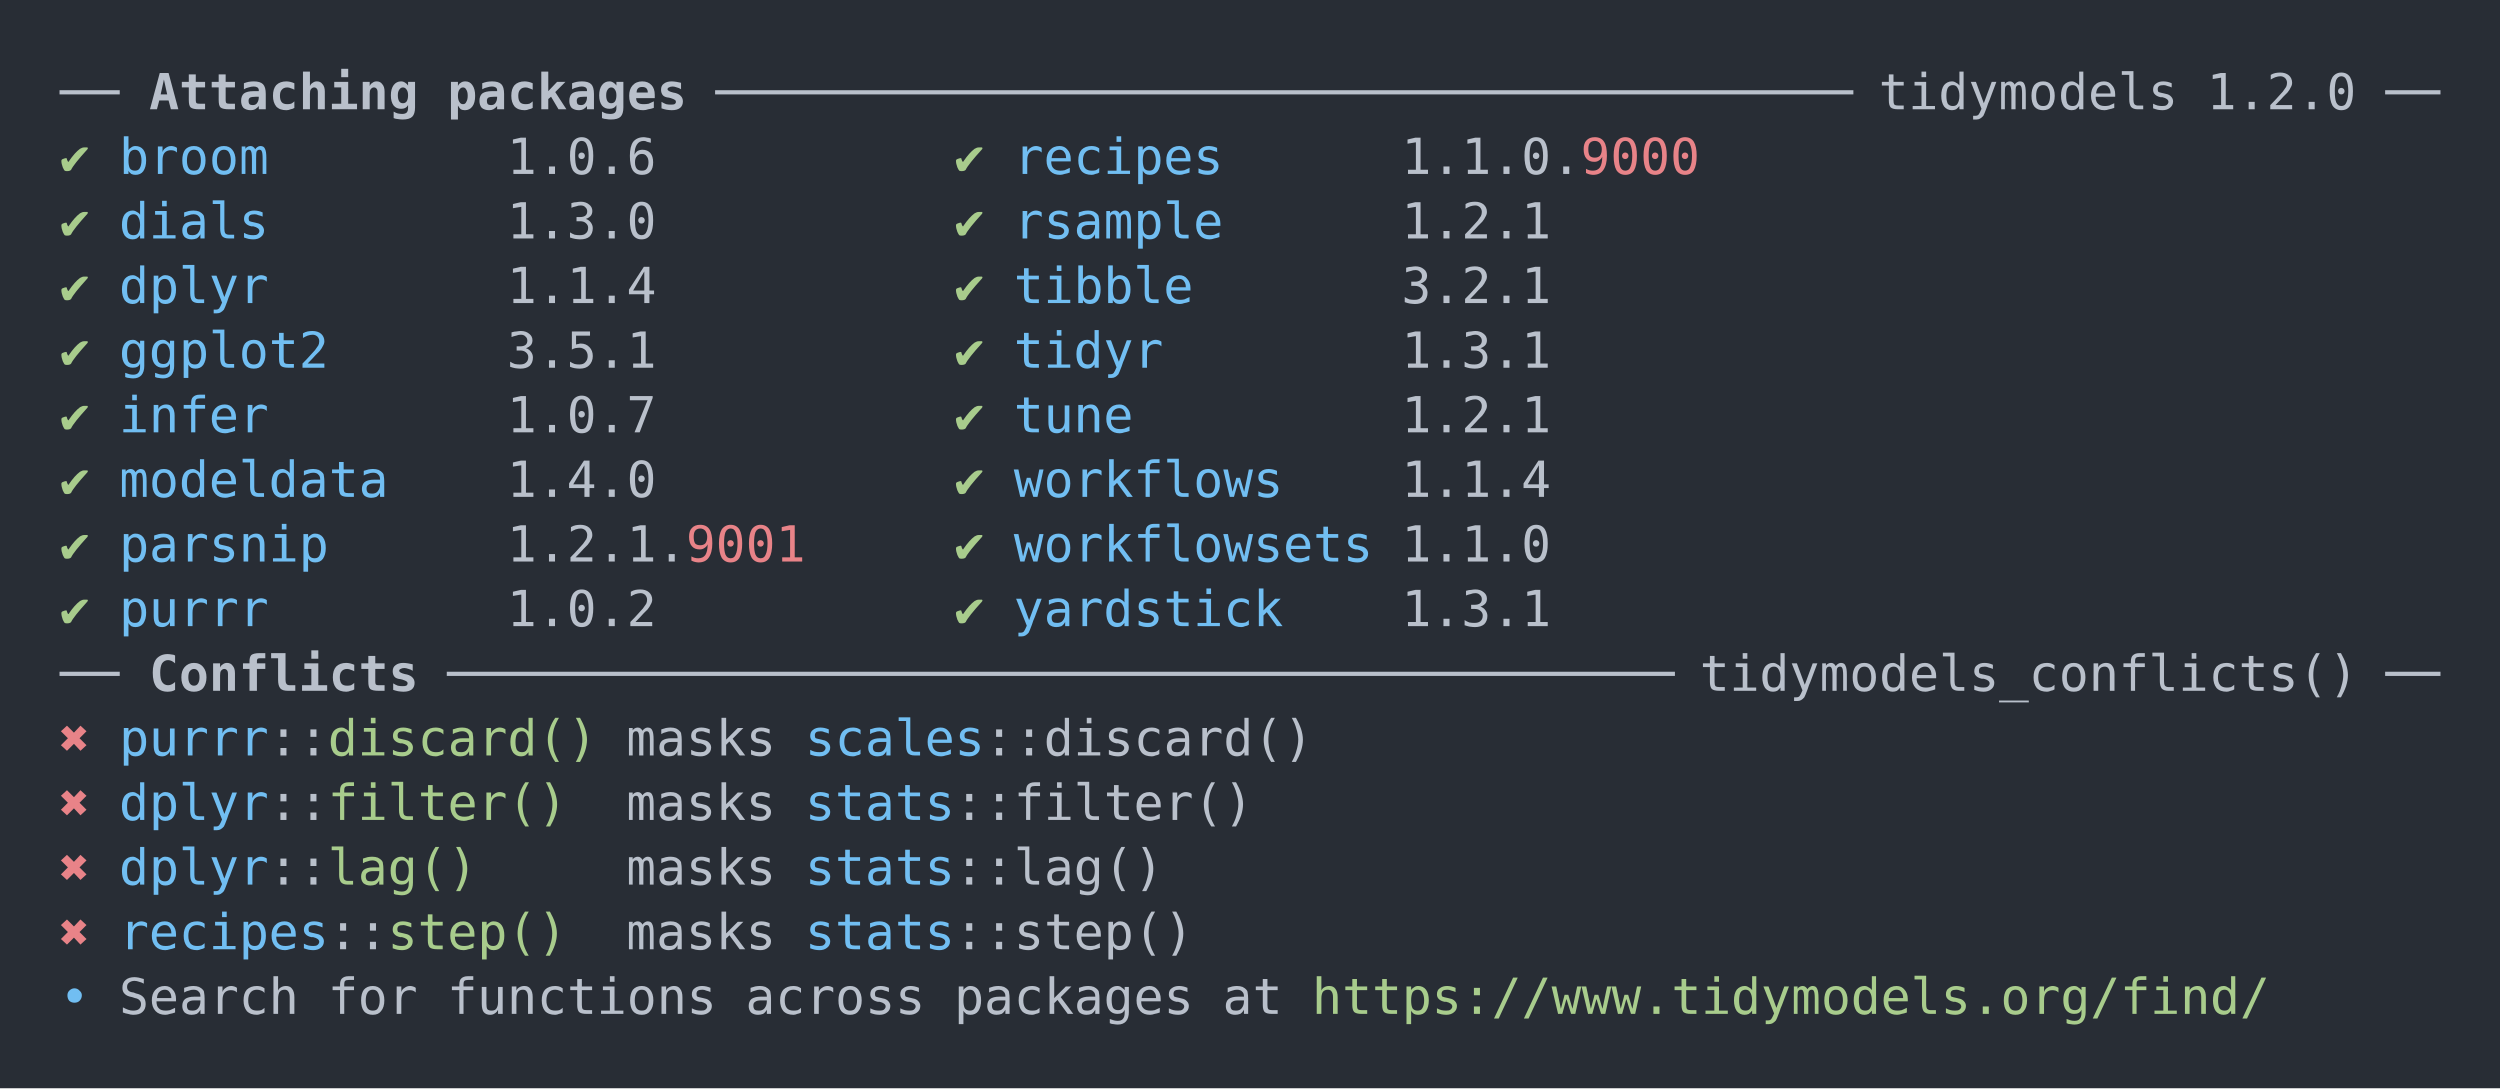
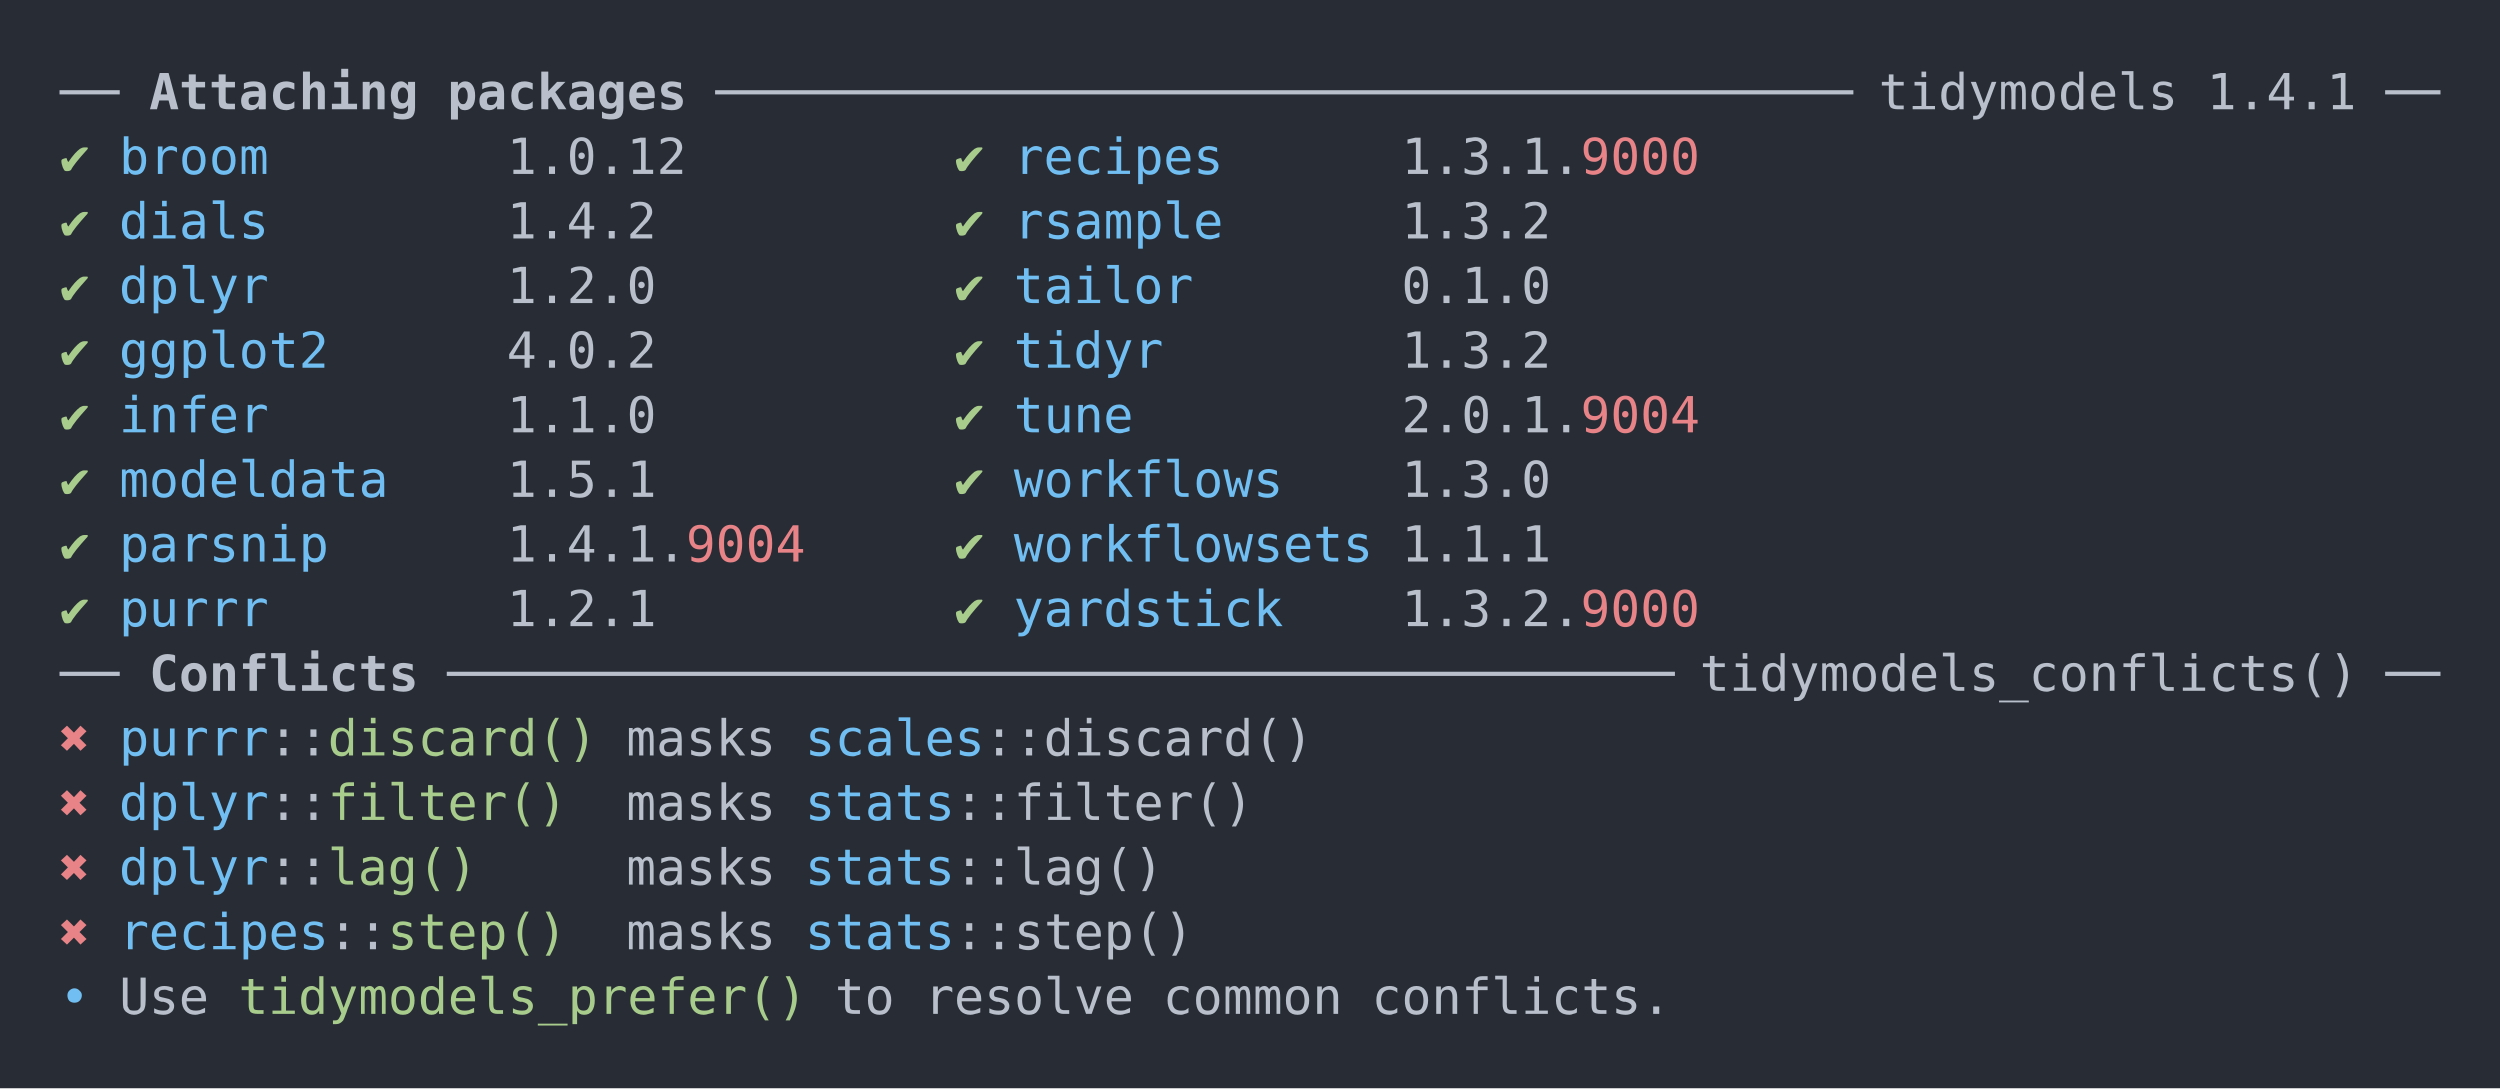
<svg xmlns="http://www.w3.org/2000/svg" xmlns:xlink="http://www.w3.org/1999/xlink" width="840" height="365.65">
  <rect width="840" height="365.65" rx="0" ry="0" class="a" />
  <svg height="325.65" viewBox="0 0 80 32.565" width="800" x="20" y="20">
    <style>.a{fill:rgb(40,45,53)}.b{font-family:'Fira Code',Monaco,Consolas,Menlo,'Bitstream Vera Sans Mono','Powerline Symbols',monospace}.c{fill:transparent}.d{fill:rgb(185,192,203);white-space:pre}.e{fill:rgb(185,192,203);font-weight:bold;white-space:pre}.f{fill:rgb(168,204,140);white-space:pre}.g{fill:rgb(113,190,242);white-space:pre}.h{fill:rgb(232,131,136);white-space:pre}</style>
    <g font-family="'Fira Code',Monaco,Consolas,Menlo,'Bitstream Vera Sans Mono','Powerline Symbols',monospace" font-size="1.67" class="b">
      <defs>
        <symbol id="a">
          <rect height="15" width="80" x="0" y="0" class="c" />
        </symbol>
      </defs>
      <rect height="32.565" width="80" class="a" />
      <svg x="0" y="0" width="80">
        <svg x="0">
          <use xlink:href="#a" />
          <text font-size="1.67" x="0" y="1.67" class="d">──</text>
          <text font-size="1.67" x="3.006" y="1.67" class="e">Attaching</text>
          <text font-size="1.67" x="13.026" y="1.67" class="e">packages</text>
          <text font-size="1.67" x="22.044" y="1.67" class="d">──────────────────────────────────────</text>
          <text font-size="1.67" x="61.122" y="1.67" class="d">tidymodels</text>
-           <text font-size="1.67" x="72.144" y="1.67" class="d">1.2.0</text>
+           <text font-size="1.67" x="72.144" y="1.67" class="d">1.4.1</text>
          <text font-size="1.67" x="78.156" y="1.67" class="d">──</text>
          <text font-size="1.67" x="0" y="3.841" class="f">✔</text>
          <text font-size="1.67" x="2.004" y="3.841" class="g">broom</text>
-           <text font-size="1.67" x="15.03" y="3.841" class="d">1.0.6</text>
+           <text font-size="1.67" x="15.03" y="3.841" class="d">1.0.12</text>
          <text font-size="1.67" x="30.06" y="3.841" class="f">✔</text>
          <text font-size="1.67" x="32.064" y="3.841" class="g">recipes</text>
-           <text font-size="1.67" x="45.09" y="3.841" class="d">1.1.0.</text>
+           <text font-size="1.67" x="45.09" y="3.841" class="d">1.3.1.</text>
          <text font-size="1.67" x="51.102" y="3.841" class="h">9000</text>
          <text font-size="1.67" x="0" y="6.012" class="f">✔</text>
          <text font-size="1.67" x="2.004" y="6.012" class="g">dials</text>
-           <text font-size="1.67" x="15.03" y="6.012" class="d">1.3.0</text>
+           <text font-size="1.67" x="15.03" y="6.012" class="d">1.4.2</text>
          <text font-size="1.67" x="30.06" y="6.012" class="f">✔</text>
          <text font-size="1.67" x="32.064" y="6.012" class="g">rsample</text>
-           <text font-size="1.67" x="45.09" y="6.012" class="d">1.2.1</text>
+           <text font-size="1.67" x="45.09" y="6.012" class="d">1.3.2</text>
          <text font-size="1.67" x="0" y="8.183" class="f">✔</text>
          <text font-size="1.67" x="2.004" y="8.183" class="g">dplyr</text>
-           <text font-size="1.67" x="15.03" y="8.183" class="d">1.1.4</text>
+           <text font-size="1.67" x="15.03" y="8.183" class="d">1.2.0</text>
          <text font-size="1.67" x="30.06" y="8.183" class="f">✔</text>
-           <text font-size="1.67" x="32.064" y="8.183" class="g">tibble</text>
-           <text font-size="1.67" x="45.09" y="8.183" class="d">3.2.1</text>
+           <text font-size="1.67" x="32.064" y="8.183" class="g">tailor</text>
+           <text font-size="1.67" x="45.09" y="8.183" class="d">0.1.0</text>
          <text font-size="1.67" x="0" y="10.354" class="f">✔</text>
          <text font-size="1.67" x="2.004" y="10.354" class="g">ggplot2</text>
-           <text font-size="1.67" x="15.03" y="10.354" class="d">3.5.1</text>
+           <text font-size="1.67" x="15.03" y="10.354" class="d">4.0.2</text>
          <text font-size="1.67" x="30.06" y="10.354" class="f">✔</text>
          <text font-size="1.67" x="32.064" y="10.354" class="g">tidyr</text>
-           <text font-size="1.67" x="45.09" y="10.354" class="d">1.3.1</text>
+           <text font-size="1.67" x="45.09" y="10.354" class="d">1.3.2</text>
          <text font-size="1.67" x="0" y="12.525" class="f">✔</text>
          <text font-size="1.67" x="2.004" y="12.525" class="g">infer</text>
-           <text font-size="1.67" x="15.03" y="12.525" class="d">1.0.7</text>
+           <text font-size="1.67" x="15.03" y="12.525" class="d">1.1.0</text>
          <text font-size="1.67" x="30.06" y="12.525" class="f">✔</text>
          <text font-size="1.67" x="32.064" y="12.525" class="g">tune</text>
-           <text font-size="1.67" x="45.09" y="12.525" class="d">1.2.1</text>
+           <text font-size="1.67" x="45.09" y="12.525" class="d">2.0.1.</text>
+           <text font-size="1.67" x="51.102" y="12.525" class="h">9004</text>
          <text font-size="1.67" x="0" y="14.696" class="f">✔</text>
          <text font-size="1.67" x="2.004" y="14.696" class="g">modeldata</text>
-           <text font-size="1.67" x="15.03" y="14.696" class="d">1.4.0</text>
+           <text font-size="1.67" x="15.03" y="14.696" class="d">1.5.1</text>
          <text font-size="1.67" x="30.06" y="14.696" class="f">✔</text>
          <text font-size="1.67" x="32.064" y="14.696" class="g">workflows</text>
-           <text font-size="1.67" x="45.09" y="14.696" class="d">1.1.4</text>
+           <text font-size="1.67" x="45.09" y="14.696" class="d">1.3.0</text>
          <text font-size="1.67" x="0" y="16.867" class="f">✔</text>
          <text font-size="1.67" x="2.004" y="16.867" class="g">parsnip</text>
-           <text font-size="1.67" x="15.03" y="16.867" class="d">1.2.1.</text>
-           <text font-size="1.67" x="21.042" y="16.867" class="h">9001</text>
+           <text font-size="1.67" x="15.03" y="16.867" class="d">1.4.1.</text>
+           <text font-size="1.67" x="21.042" y="16.867" class="h">9004</text>
          <text font-size="1.67" x="30.06" y="16.867" class="f">✔</text>
          <text font-size="1.67" x="32.064" y="16.867" class="g">workflowsets</text>
-           <text font-size="1.67" x="45.09" y="16.867" class="d">1.1.0</text>
+           <text font-size="1.67" x="45.09" y="16.867" class="d">1.1.1</text>
          <text font-size="1.67" x="0" y="19.038" class="f">✔</text>
          <text font-size="1.67" x="2.004" y="19.038" class="g">purrr</text>
-           <text font-size="1.67" x="15.03" y="19.038" class="d">1.0.2</text>
+           <text font-size="1.67" x="15.03" y="19.038" class="d">1.2.1</text>
          <text font-size="1.67" x="30.06" y="19.038" class="f">✔</text>
          <text font-size="1.67" x="32.064" y="19.038" class="g">yardstick</text>
-           <text font-size="1.67" x="45.09" y="19.038" class="d">1.3.1</text>
+           <text font-size="1.67" x="45.09" y="19.038" class="d">1.3.2.</text>
+           <text font-size="1.67" x="51.102" y="19.038" class="h">9000</text>
          <text font-size="1.67" x="0" y="21.209" class="d">──</text>
          <text font-size="1.67" x="3.006" y="21.209" class="e">Conflicts</text>
          <text font-size="1.67" x="13.026" y="21.209" class="d">─────────────────────────────────────────</text>
          <text font-size="1.67" x="55.11" y="21.209" class="d">tidymodels_conflicts()</text>
          <text font-size="1.67" x="78.156" y="21.209" class="d">──</text>
          <text font-size="1.67" x="0" y="23.38" class="h">✖</text>
          <text font-size="1.67" x="2.004" y="23.38" class="g">purrr</text>
          <text font-size="1.67" x="7.014" y="23.38" class="d">::</text>
          <text font-size="1.67" x="9.018" y="23.38" class="f">discard()</text>
          <text font-size="1.67" x="19.038" y="23.38" class="d">masks</text>
          <text font-size="1.67" x="25.05" y="23.38" class="g">scales</text>
          <text font-size="1.67" x="31.062" y="23.38" class="d">::discard()</text>
          <text font-size="1.67" x="0" y="25.551" class="h">✖</text>
          <text font-size="1.67" x="2.004" y="25.551" class="g">dplyr</text>
          <text font-size="1.67" x="7.014" y="25.551" class="d">::</text>
          <text font-size="1.67" x="9.018" y="25.551" class="f">filter()</text>
          <text font-size="1.67" x="19.038" y="25.551" class="d">masks</text>
          <text font-size="1.67" x="25.05" y="25.551" class="g">stats</text>
          <text font-size="1.67" x="30.06" y="25.551" class="d">::filter()</text>
          <text font-size="1.67" x="0" y="27.722" class="h">✖</text>
          <text font-size="1.67" x="2.004" y="27.722" class="g">dplyr</text>
          <text font-size="1.67" x="7.014" y="27.722" class="d">::</text>
          <text font-size="1.67" x="9.018" y="27.722" class="f">lag()</text>
          <text font-size="1.67" x="19.038" y="27.722" class="d">masks</text>
          <text font-size="1.67" x="25.05" y="27.722" class="g">stats</text>
          <text font-size="1.67" x="30.06" y="27.722" class="d">::lag()</text>
          <text font-size="1.67" x="0" y="29.893" class="h">✖</text>
          <text font-size="1.67" x="2.004" y="29.893" class="g">recipes</text>
          <text font-size="1.67" x="9.018" y="29.893" class="d">::</text>
          <text font-size="1.67" x="11.022" y="29.893" class="f">step()</text>
          <text font-size="1.67" x="19.038" y="29.893" class="d">masks</text>
          <text font-size="1.67" x="25.05" y="29.893" class="g">stats</text>
          <text font-size="1.67" x="30.06" y="29.893" class="d">::step()</text>
          <text font-size="1.67" x="0" y="32.064" class="g">•</text>
-           <text font-size="1.67" x="2.004" y="32.064" class="d">Search</text>
-           <text font-size="1.67" x="9.018" y="32.064" class="d">for</text>
-           <text font-size="1.67" x="13.026" y="32.064" class="d">functions</text>
-           <text font-size="1.67" x="23.046" y="32.064" class="d">across</text>
-           <text font-size="1.67" x="30.06" y="32.064" class="d">packages</text>
-           <text font-size="1.67" x="39.078" y="32.064" class="d">at</text>
-           <text font-size="1.67" x="42.084" y="32.064" class="f">https://www.tidymodels.org/find/</text>
+           <text font-size="1.67" x="2.004" y="32.064" class="d">Use</text>
+           <text font-size="1.67" x="6.012" y="32.064" class="f">tidymodels_prefer()</text>
+           <text font-size="1.67" x="26.052" y="32.064" class="d">to</text>
+           <text font-size="1.67" x="29.058" y="32.064" class="d">resolve</text>
+           <text font-size="1.67" x="37.074" y="32.064" class="d">common</text>
+           <text font-size="1.67" x="44.088" y="32.064" class="d">conflicts.</text>
        </svg>
      </svg>
    </g>
  </svg>
</svg>
